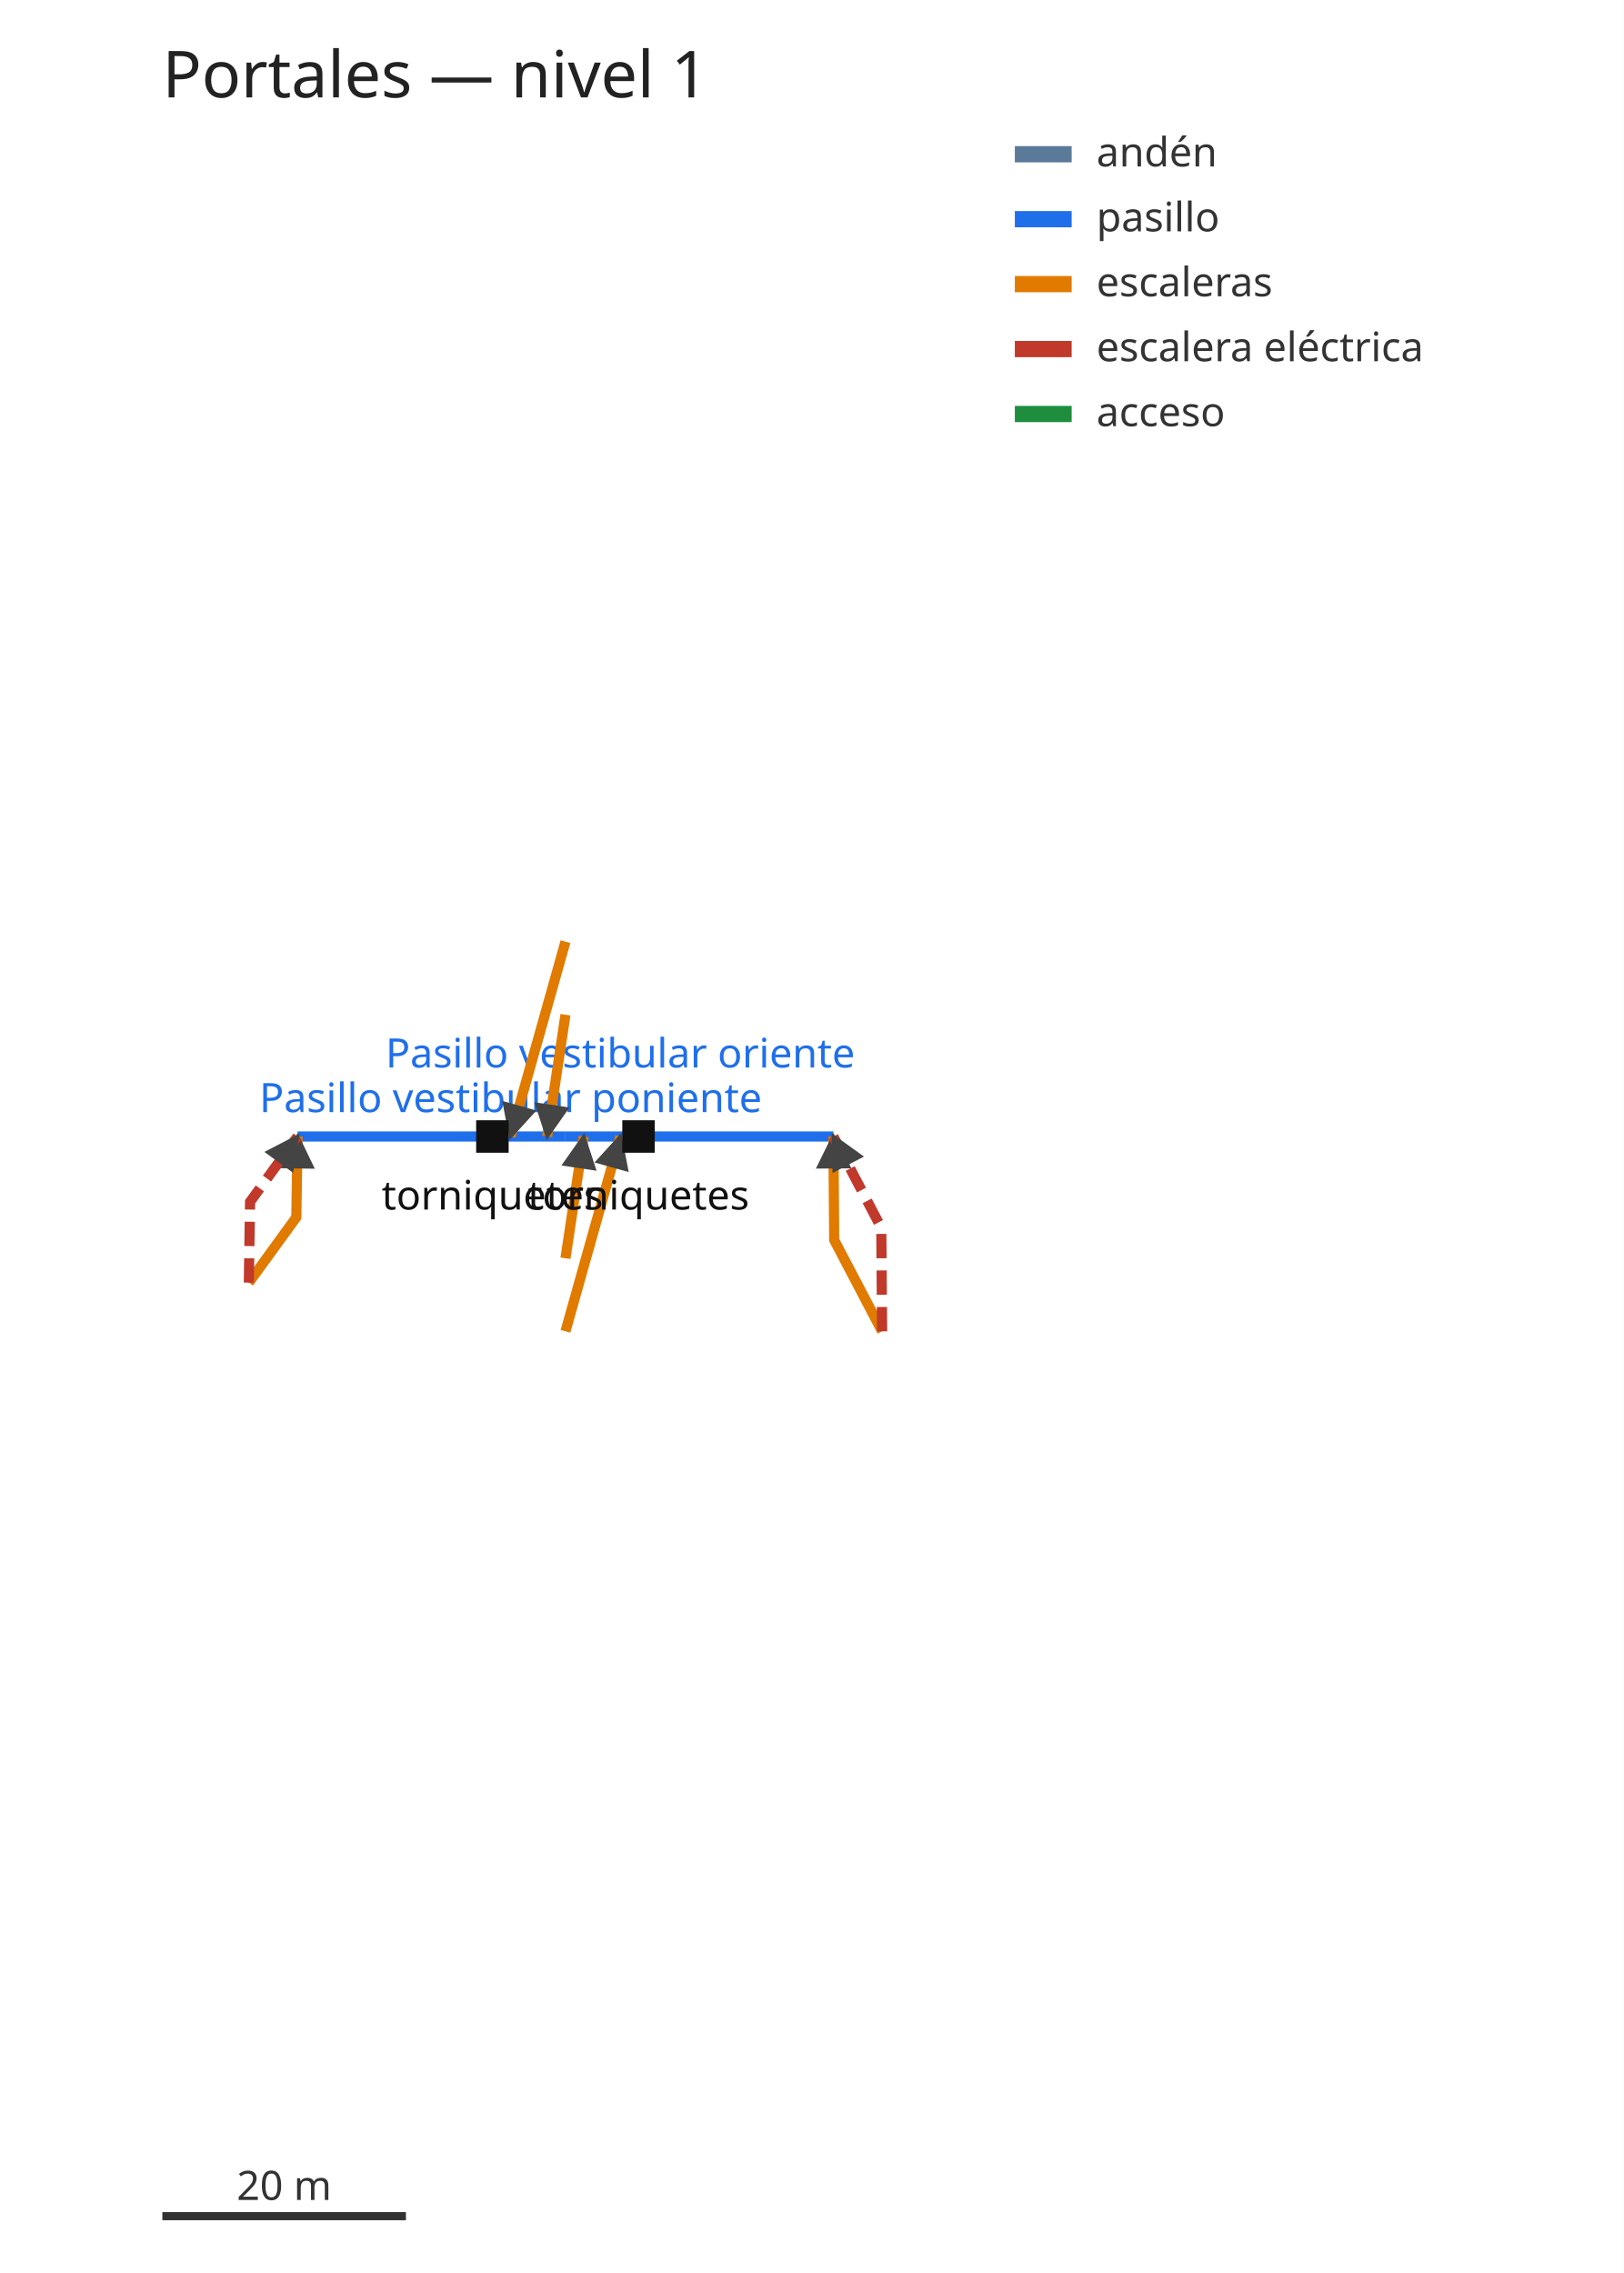
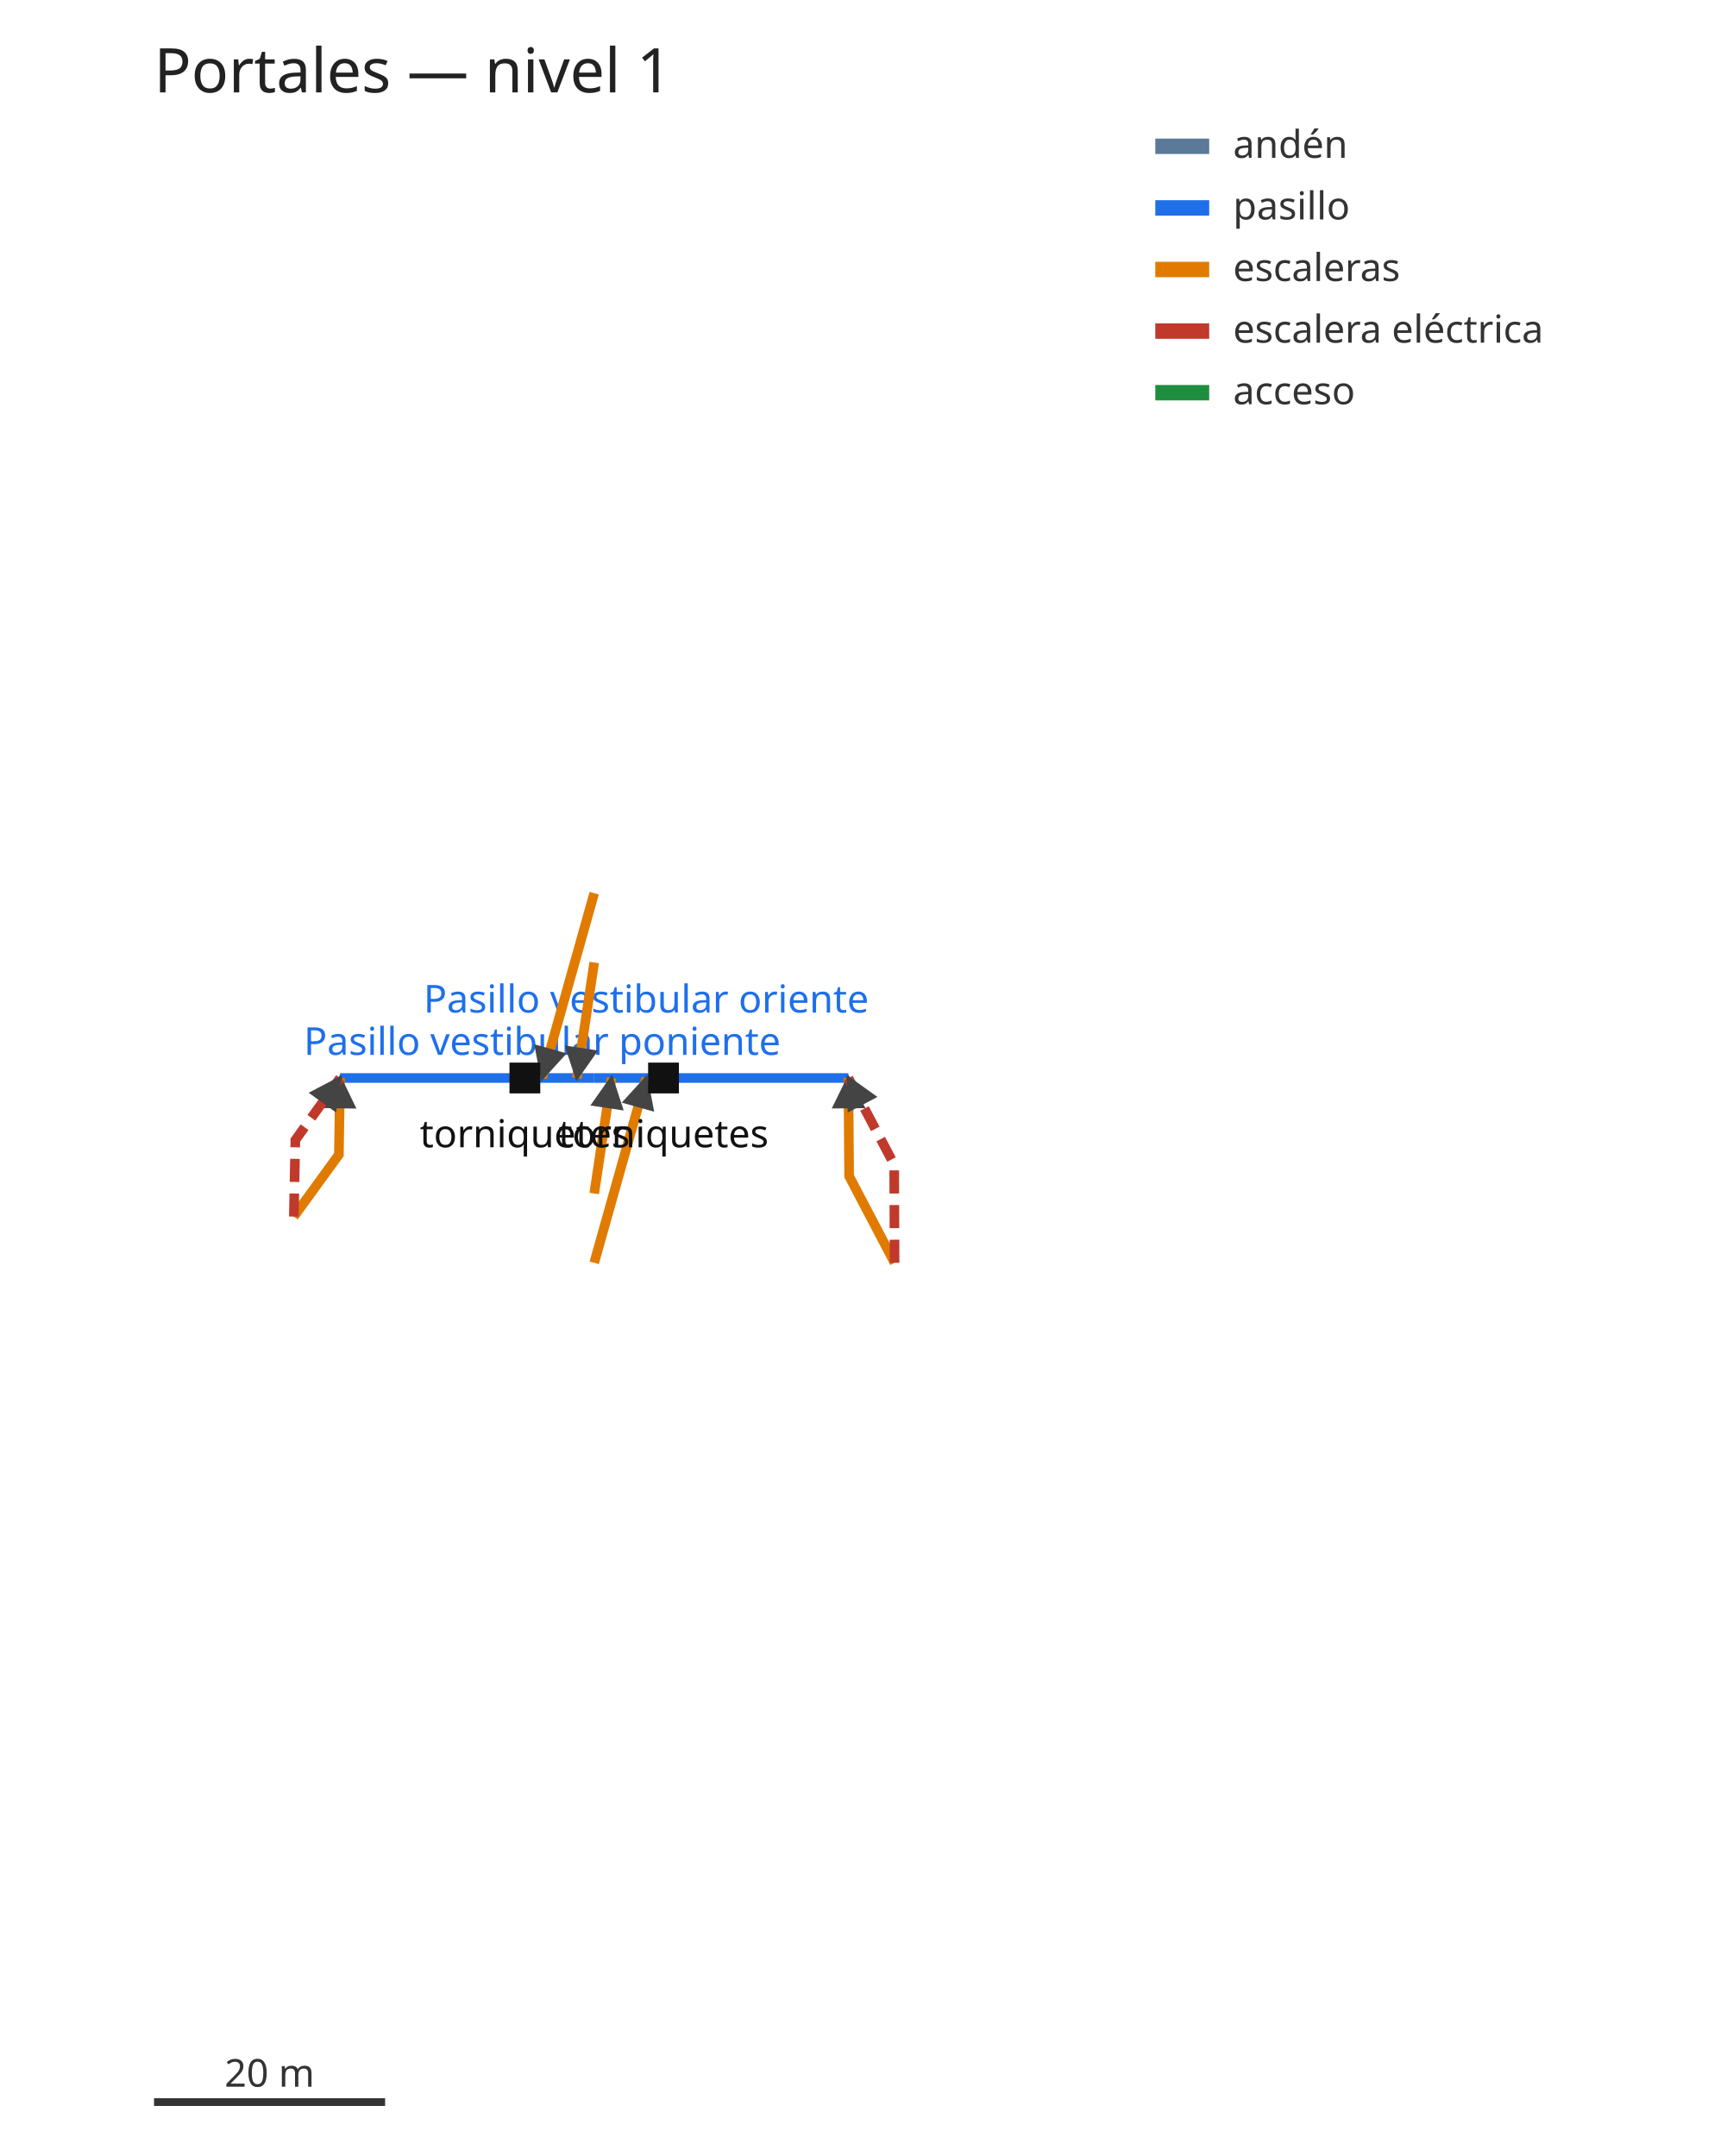
- <svg xmlns="http://www.w3.org/2000/svg" width="400" height="560" viewBox="0 0 400 560">
+ <svg xmlns="http://www.w3.org/2000/svg" width="450" height="560" viewBox="0 0 450 560">
  <rect width="100%" height="100%" fill="#ffffff" />
  <defs>
    <marker id="arrow" viewBox="0 0 10 10" refX="9" refY="5" markerWidth="3.5" markerHeight="3.5" orient="auto">
      <path d="M 0 0 L 10 5 L 0 10 z" fill="#444" />
    </marker>
  </defs>
  <text x="40.0" y="24" font-family="sans-serif" font-size="16" fill="#222">Portales — nivel 1</text>
-   <polyline points="73.3,280.0 121.3,280.0 125.8,280.0 134.8,280.0 139.3,280.0" fill="none" stroke="#1f6feb" stroke-width="2.5" stroke-dasharray="none" />
-   <text x="125.8" y="274.0" font-family="sans-serif" font-size="10" fill="#1f6feb" text-anchor="middle">Pasillo vestibular poniente</text>
-   <polyline points="205.3,280.0 157.3,280.0 152.8,280.0 143.8,280.0 139.3,280.0" fill="none" stroke="#1f6feb" stroke-width="2.5" stroke-dasharray="none" />
-   <text x="152.8" y="263.0" font-family="sans-serif" font-size="10" fill="#1f6feb" text-anchor="middle">Pasillo vestibular oriente</text>
-   <polyline points="139.3,232.0 125.8,280.0" fill="none" stroke="#e07b00" stroke-width="2.5" stroke-dasharray="none" marker-end="url(#arrow)" />
-   <polyline points="139.3,250.0 134.8,280.0" fill="none" stroke="#e07b00" stroke-width="2.5" stroke-dasharray="none" marker-end="url(#arrow)" />
-   <polyline points="139.3,310.0 143.8,280.0" fill="none" stroke="#e07b00" stroke-width="2.5" stroke-dasharray="none" marker-end="url(#arrow)" />
-   <polyline points="139.3,328.0 152.8,280.0" fill="none" stroke="#e07b00" stroke-width="2.5" stroke-dasharray="none" marker-end="url(#arrow)" />
-   <polyline points="217.3,328.0 205.5,305.5 205.3,280.0" fill="none" stroke="#e07b00" stroke-width="2.5" stroke-dasharray="none" marker-end="url(#arrow)" />
-   <polyline points="61.3,316.0 73.0,299.9 73.3,280.0" fill="none" stroke="#e07b00" stroke-width="2.5" stroke-dasharray="none" marker-end="url(#arrow)" />
-   <polyline points="61.3,316.0 61.6,296.1 73.3,280.0" fill="none" stroke="#c0392b" stroke-width="2.5" stroke-dasharray="6,3" marker-end="url(#arrow)" />
-   <polyline points="217.3,328.0 217.1,302.5 205.3,280.0" fill="none" stroke="#c0392b" stroke-width="2.5" stroke-dasharray="6,3" marker-end="url(#arrow)" />
-   <rect x="117.3" y="276.0" width="8" height="8" fill="#111111" />
-   <text x="121.3" y="298.0" font-family="sans-serif" font-size="10" fill="#111111" text-anchor="middle">torniquetes</text>
-   <rect x="153.3" y="276.0" width="8" height="8" fill="#111111" />
-   <text x="157.3" y="298.0" font-family="sans-serif" font-size="10" fill="#111111" text-anchor="middle">torniquetes</text>
-   <rect x="250" y="36" width="14" height="4" fill="#5b7a99" />
-   <text x="270.1" y="41.0" font-family="sans-serif" font-size="10" fill="#333" text-anchor="start">andén</text>
-   <rect x="250" y="52" width="14" height="4" fill="#1f6feb" />
-   <text x="270.1" y="57.0" font-family="sans-serif" font-size="10" fill="#333" text-anchor="start">pasillo</text>
-   <rect x="250" y="68" width="14" height="4" fill="#e07b00" />
-   <text x="270.1" y="73.0" font-family="sans-serif" font-size="10" fill="#333" text-anchor="start">escaleras</text>
-   <rect x="250" y="84" width="14" height="4" fill="#c0392b" />
-   <text x="270.1" y="89.0" font-family="sans-serif" font-size="10" fill="#333" text-anchor="start">escalera eléctrica</text>
-   <rect x="250" y="100" width="14" height="4" fill="#1e8e3e" />
-   <text x="270.1" y="105.0" font-family="sans-serif" font-size="10" fill="#333" text-anchor="start">acceso</text>
+   <polyline points="88.3,280.0 136.3,280.0 140.8,280.0 149.8,280.0 154.3,280.0" fill="none" stroke="#1f6feb" stroke-width="2.5" stroke-dasharray="none" />
+   <text x="140.8" y="274.0" font-family="sans-serif" font-size="10" fill="#1f6feb" text-anchor="middle">Pasillo vestibular poniente</text>
+   <polyline points="220.3,280.0 172.3,280.0 167.8,280.0 158.8,280.0 154.3,280.0" fill="none" stroke="#1f6feb" stroke-width="2.5" stroke-dasharray="none" />
+   <text x="167.8" y="263.0" font-family="sans-serif" font-size="10" fill="#1f6feb" text-anchor="middle">Pasillo vestibular oriente</text>
+   <polyline points="154.3,232.0 140.8,280.0" fill="none" stroke="#e07b00" stroke-width="2.5" stroke-dasharray="none" marker-end="url(#arrow)" />
+   <polyline points="154.3,250.0 149.8,280.0" fill="none" stroke="#e07b00" stroke-width="2.5" stroke-dasharray="none" marker-end="url(#arrow)" />
+   <polyline points="154.3,310.0 158.8,280.0" fill="none" stroke="#e07b00" stroke-width="2.5" stroke-dasharray="none" marker-end="url(#arrow)" />
+   <polyline points="154.3,328.0 167.8,280.0" fill="none" stroke="#e07b00" stroke-width="2.5" stroke-dasharray="none" marker-end="url(#arrow)" />
+   <polyline points="232.3,328.0 220.5,305.5 220.3,280.0" fill="none" stroke="#e07b00" stroke-width="2.5" stroke-dasharray="none" marker-end="url(#arrow)" />
+   <polyline points="76.3,316.0 88.0,299.9 88.3,280.0" fill="none" stroke="#e07b00" stroke-width="2.5" stroke-dasharray="none" marker-end="url(#arrow)" />
+   <polyline points="76.3,316.0 76.7,296.1 88.3,280.0" fill="none" stroke="#c0392b" stroke-width="2.5" stroke-dasharray="6,3" marker-end="url(#arrow)" />
+   <polyline points="232.3,328.0 232.2,302.5 220.3,280.0" fill="none" stroke="#c0392b" stroke-width="2.5" stroke-dasharray="6,3" marker-end="url(#arrow)" />
+   <rect x="132.3" y="276.0" width="8" height="8" fill="#111111" />
+   <text x="136.3" y="298.0" font-family="sans-serif" font-size="10" fill="#111111" text-anchor="middle">torniquetes</text>
+   <rect x="168.3" y="276.0" width="8" height="8" fill="#111111" />
+   <text x="172.3" y="298.0" font-family="sans-serif" font-size="10" fill="#111111" text-anchor="middle">torniquetes</text>
+   <rect x="300" y="36" width="14" height="4" fill="#5b7a99" />
+   <text x="320.2" y="41.0" font-family="sans-serif" font-size="10" fill="#333" text-anchor="start">andén</text>
+   <rect x="300" y="52" width="14" height="4" fill="#1f6feb" />
+   <text x="320.2" y="57.0" font-family="sans-serif" font-size="10" fill="#333" text-anchor="start">pasillo</text>
+   <rect x="300" y="68" width="14" height="4" fill="#e07b00" />
+   <text x="320.2" y="73.0" font-family="sans-serif" font-size="10" fill="#333" text-anchor="start">escaleras</text>
+   <rect x="300" y="84" width="14" height="4" fill="#c0392b" />
+   <text x="320.2" y="89.0" font-family="sans-serif" font-size="10" fill="#333" text-anchor="start">escalera eléctrica</text>
+   <rect x="300" y="100" width="14" height="4" fill="#1e8e3e" />
+   <text x="320.2" y="105.0" font-family="sans-serif" font-size="10" fill="#333" text-anchor="start">acceso</text>
  <line x1="40.0" y1="546.0" x2="100.0" y2="546.0" stroke="#333" stroke-width="2" />
  <text x="70.0" y="542.0" font-family="sans-serif" font-size="10" fill="#333" text-anchor="middle">20 m</text>
</svg>
